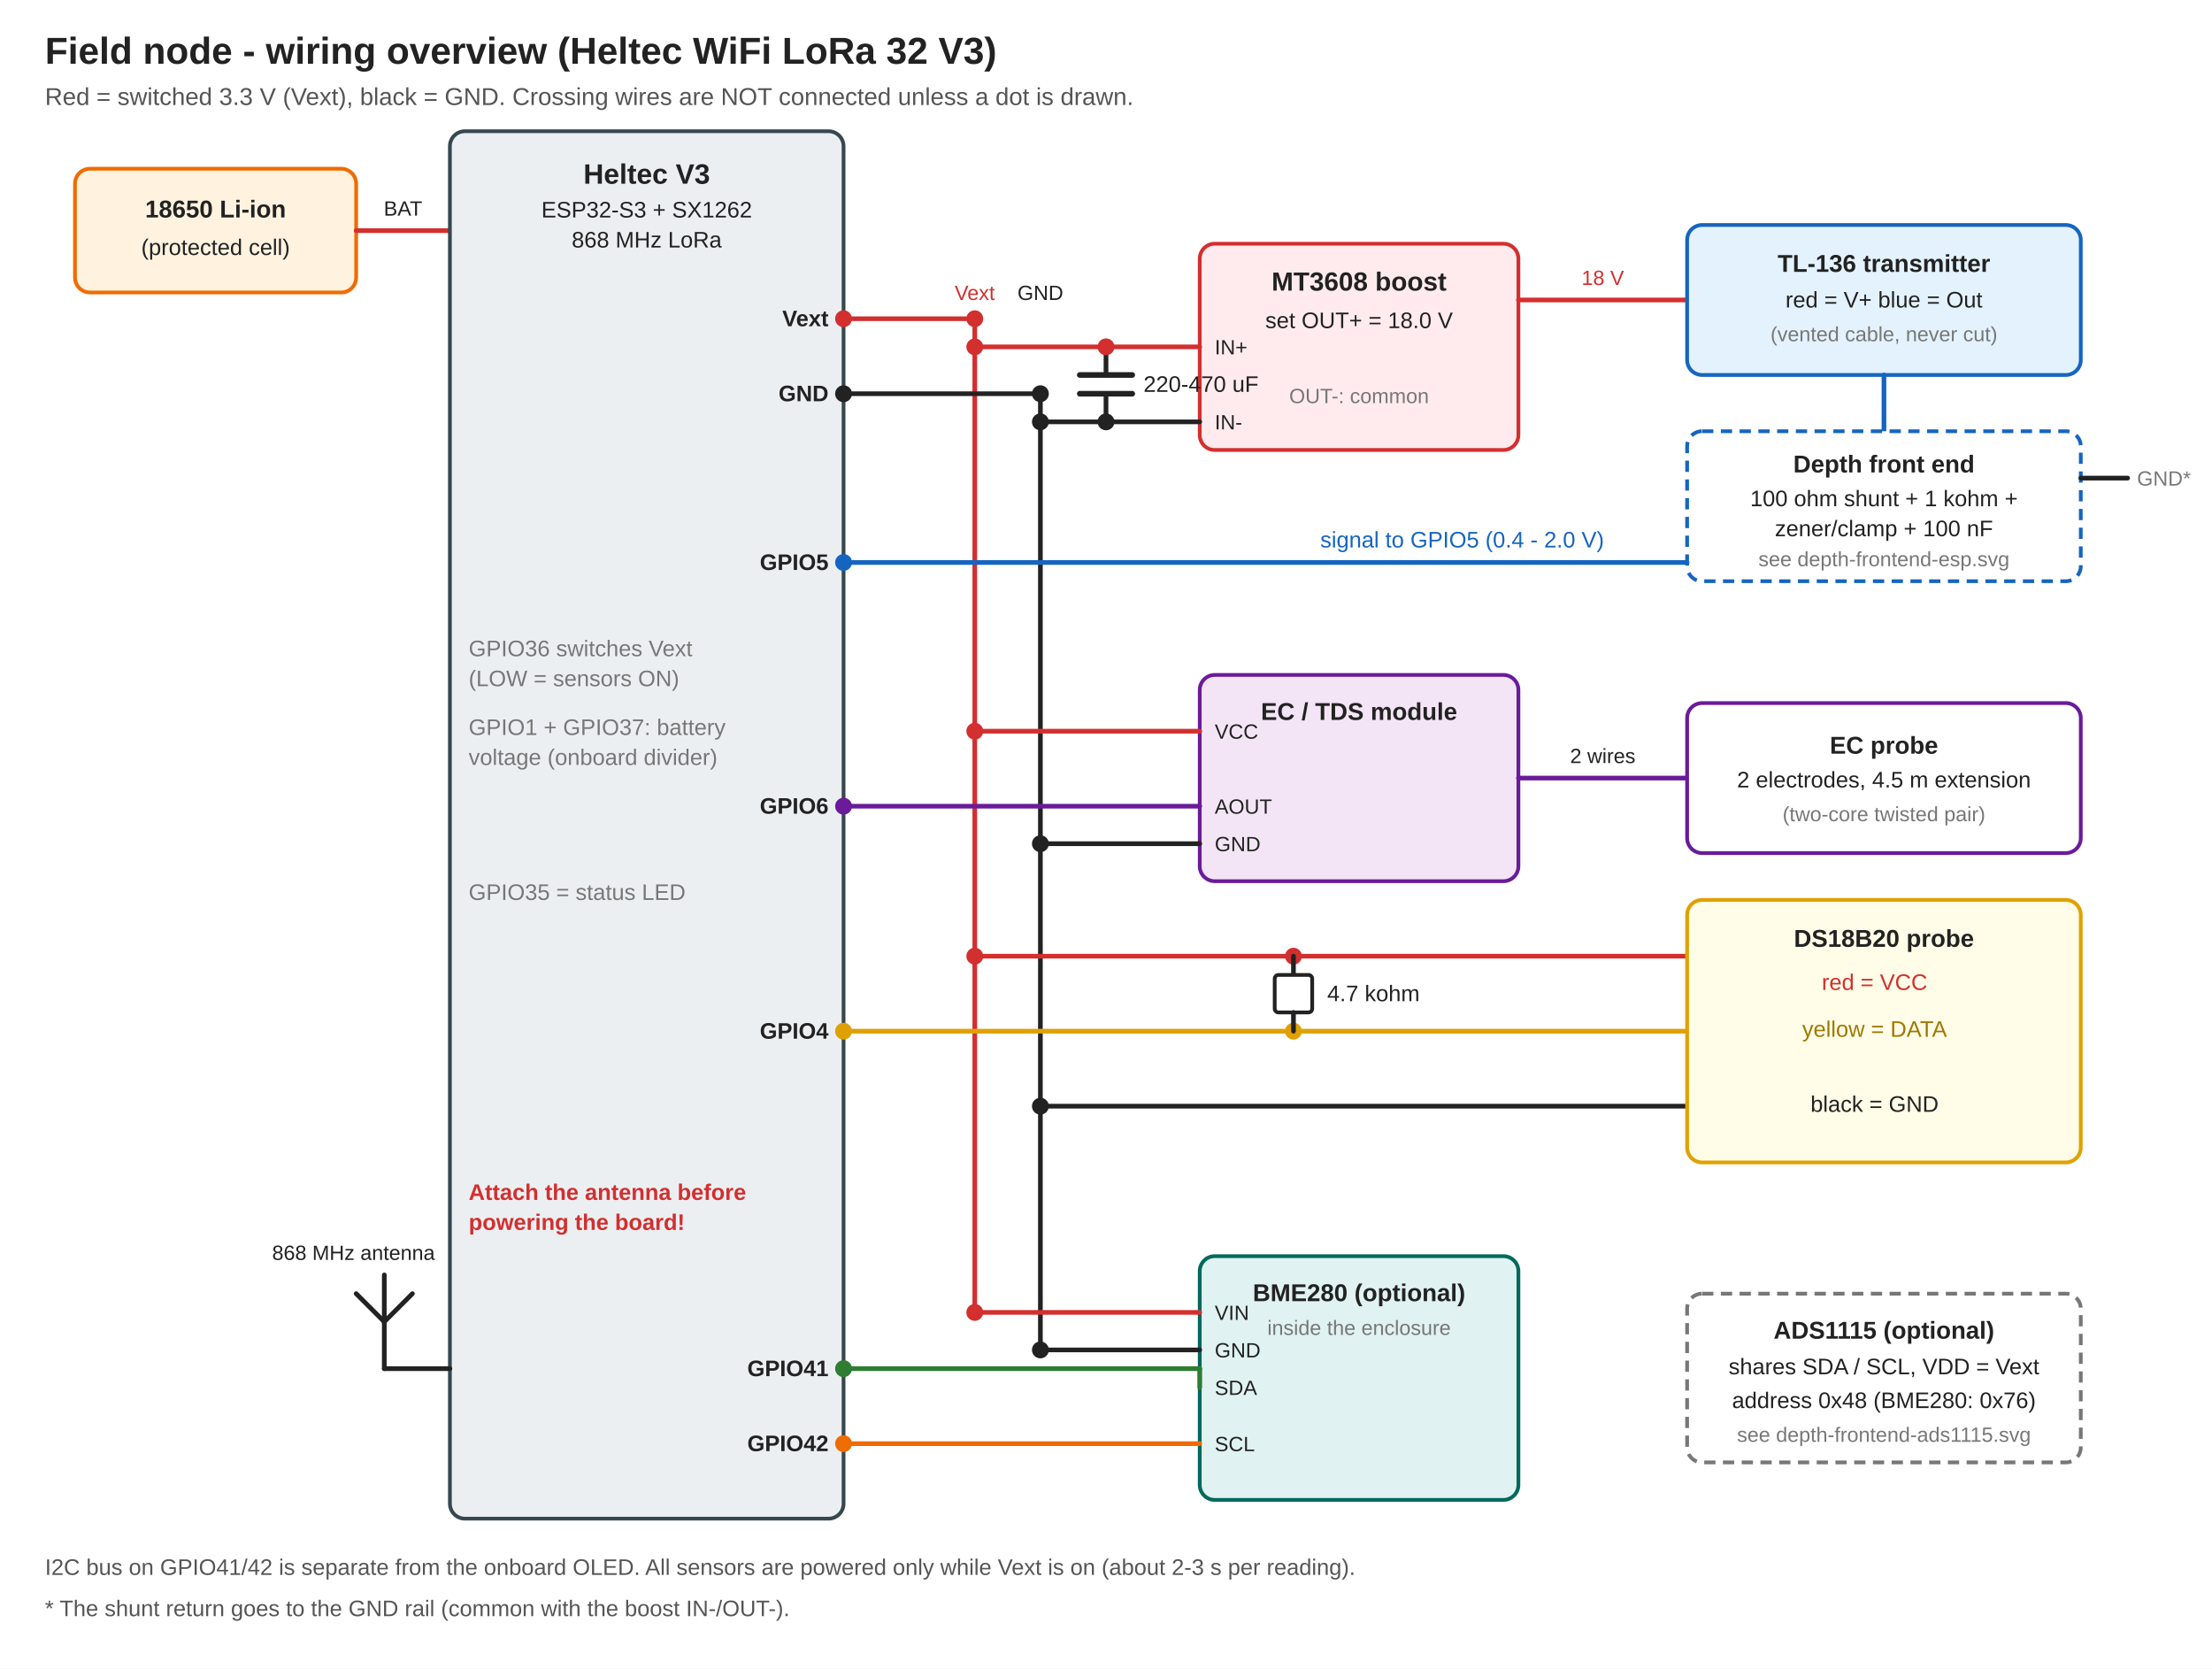
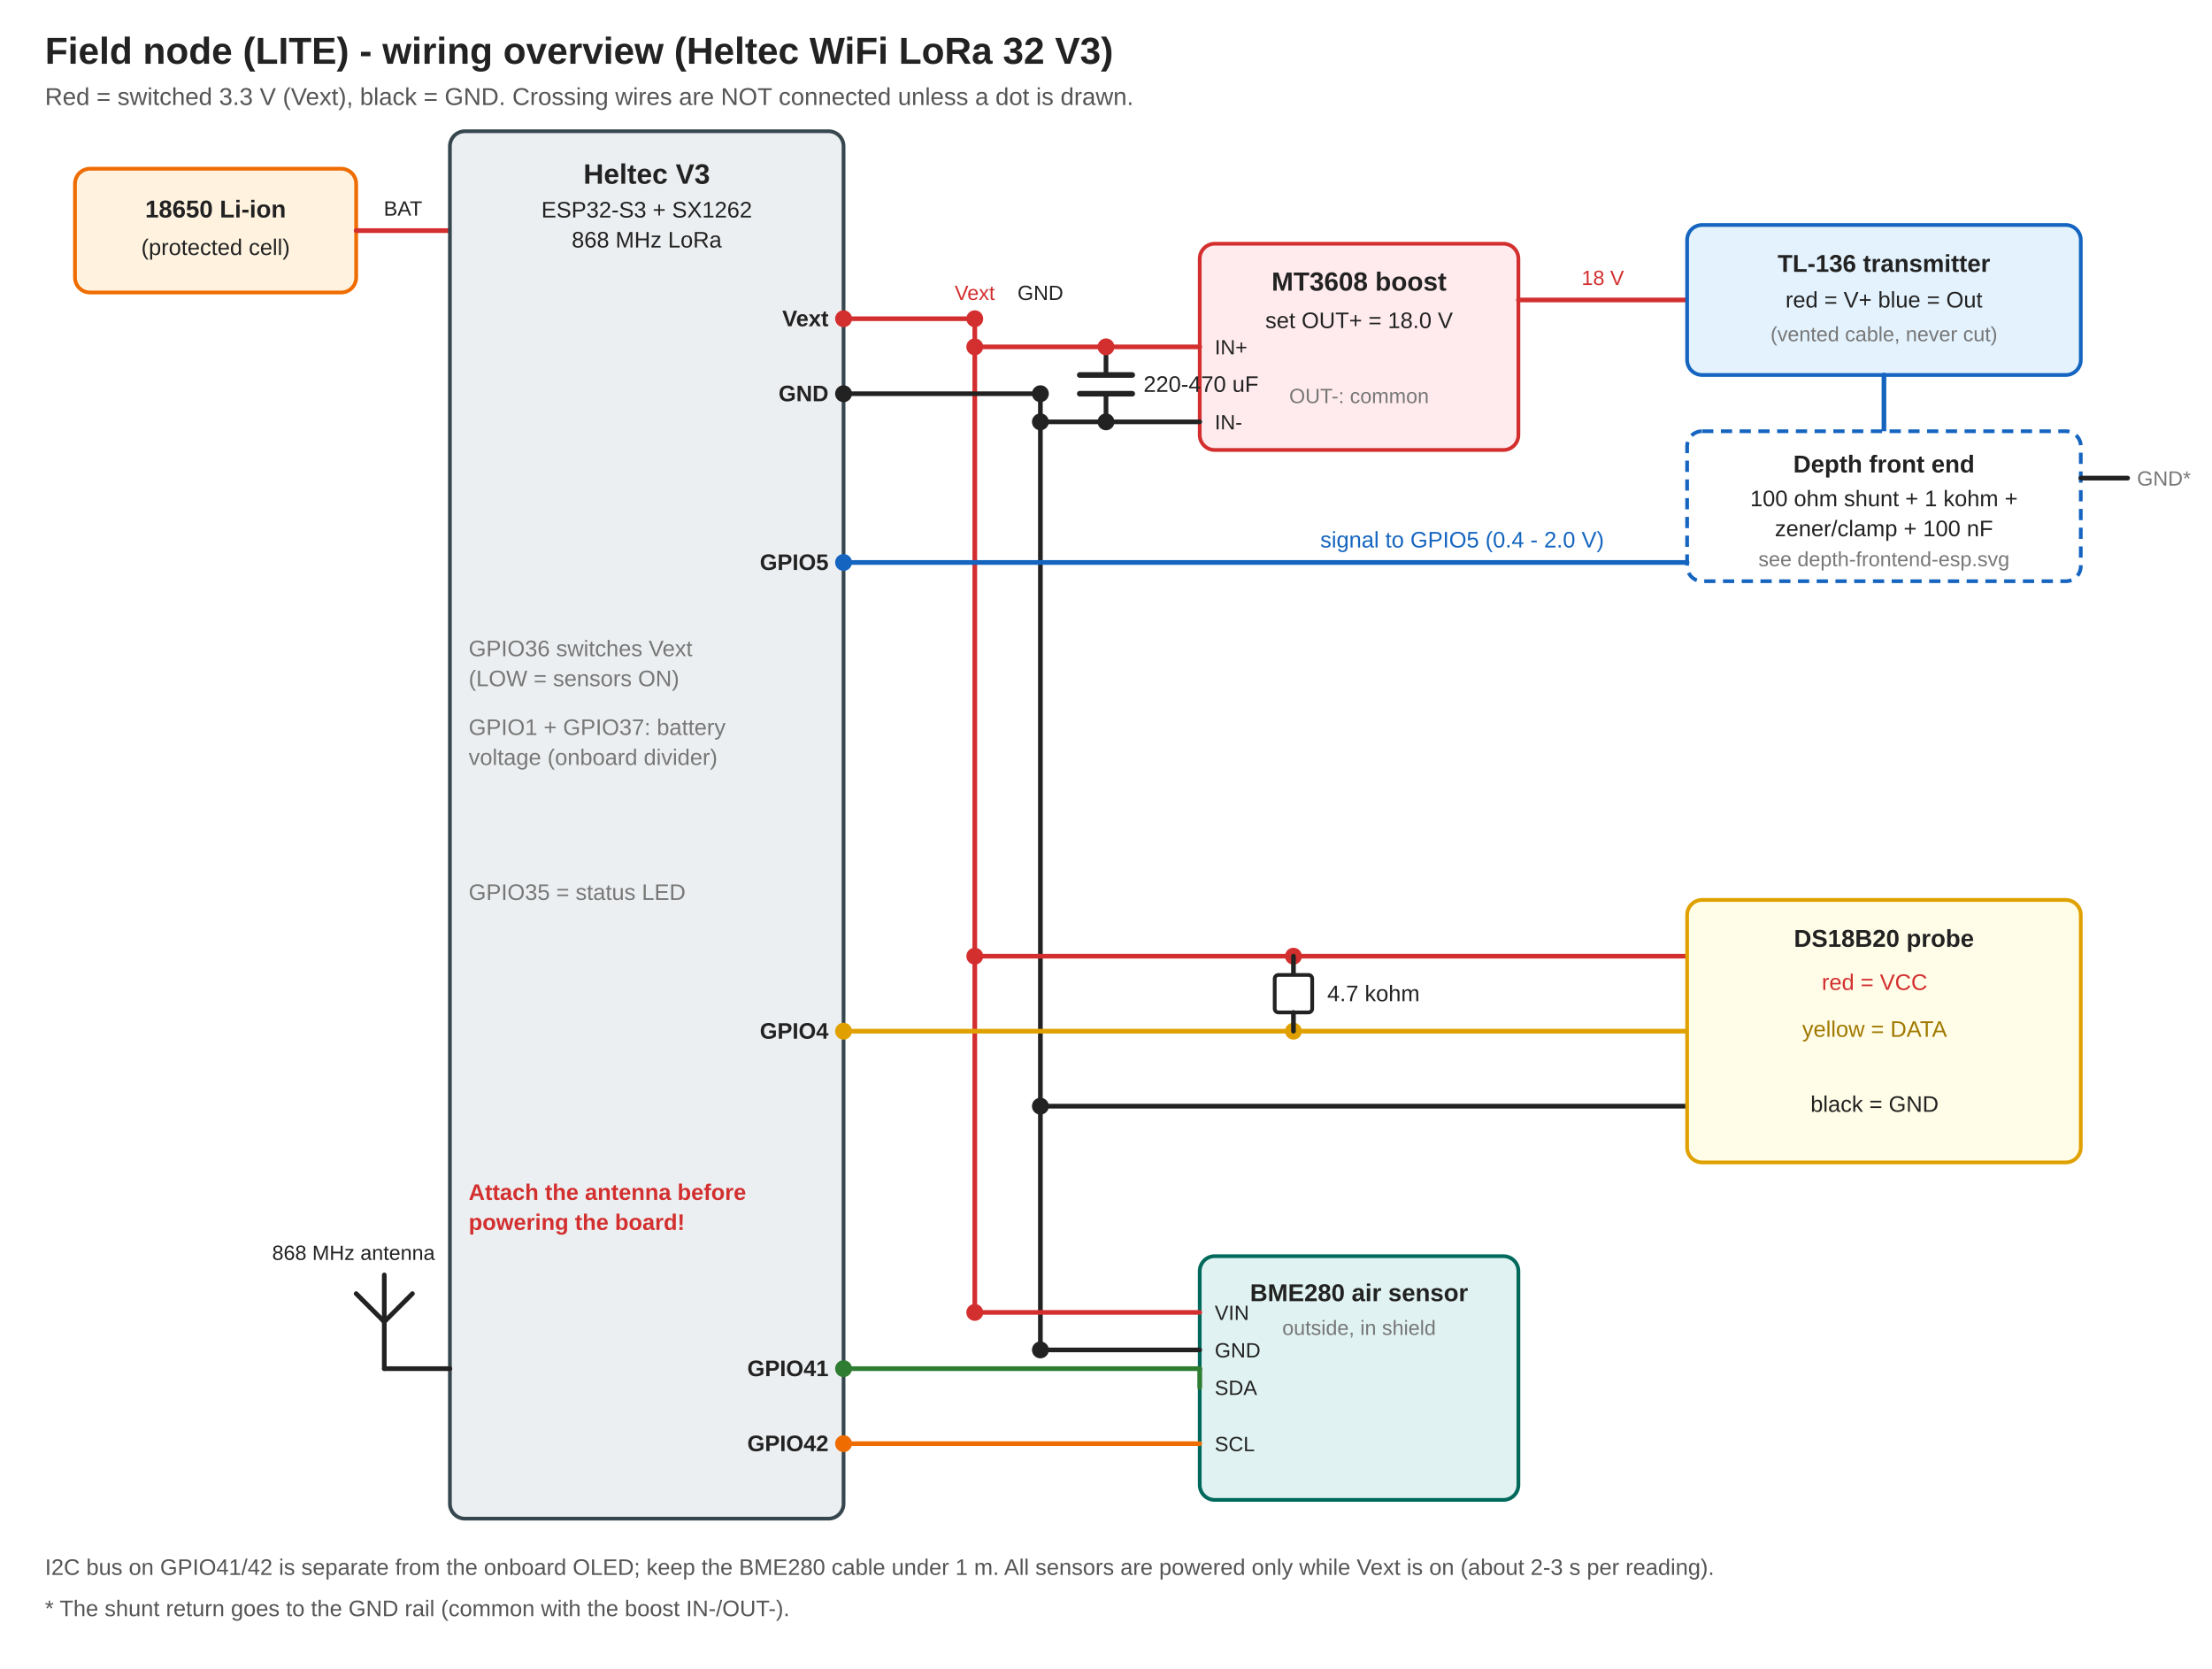
<svg xmlns="http://www.w3.org/2000/svg" viewBox="0 0 1180 890" width="1180" height="890" font-family="Arial, Helvetica, sans-serif">
  <rect width="1180" height="890" fill="#ffffff" />
-   <text x="24" y="34" font-size="20" text-anchor="start" font-weight="bold" fill="#222">Field node - wiring overview (Heltec WiFi LoRa 32 V3)</text>
+   <text x="24" y="34" font-size="20" text-anchor="start" font-weight="bold" fill="#222">Field node (LITE) - wiring overview (Heltec WiFi LoRa 32 V3)</text>
  <text x="24" y="56" font-size="13" text-anchor="start" font-weight="normal" fill="#555">Red = switched 3.3 V (Vext), black = GND. Crossing wires are NOT connected unless a dot is drawn.</text>
  <rect x="40" y="90" width="150" height="66" rx="8" fill="#fff3e0" stroke="#ef6c00" stroke-width="2" />
  <text x="115" y="116" font-size="13" text-anchor="middle" font-weight="bold" fill="#222">18650 Li-ion</text>
  <text x="115" y="136" font-size="12" text-anchor="middle" font-weight="normal" fill="#222">(protected cell)</text>
  <line x1="190" y1="123" x2="240" y2="123" stroke="#d32f2f" stroke-width="2.5" stroke-linecap="round" />
  <text x="215" y="115" font-size="11" text-anchor="middle" font-weight="normal" fill="#222">BAT</text>
  <rect x="240" y="70" width="210" height="740" rx="8" fill="#eceff1" stroke="#37474f" stroke-width="2" />
  <text x="345" y="98" font-size="15" text-anchor="middle" font-weight="bold" fill="#222">Heltec V3</text>
  <text x="345" y="116" font-size="12" text-anchor="middle" font-weight="normal" fill="#222">ESP32-S3 + SX1262</text>
  <text x="345" y="132" font-size="12" text-anchor="middle" font-weight="normal" fill="#222">868 MHz LoRa</text>
  <text x="250" y="350" font-size="12" text-anchor="start" font-weight="normal" fill="#777">GPIO36 switches Vext</text>
  <text x="250" y="366" font-size="12" text-anchor="start" font-weight="normal" fill="#777">(LOW = sensors ON)</text>
  <text x="250" y="392" font-size="12" text-anchor="start" font-weight="normal" fill="#777">GPIO1 + GPIO37: battery</text>
  <text x="250" y="408" font-size="12" text-anchor="start" font-weight="normal" fill="#777">voltage (onboard divider)</text>
  <text x="250" y="480" font-size="12" text-anchor="start" font-weight="normal" fill="#777">GPIO35 = status LED</text>
  <text x="250" y="640" font-size="12" text-anchor="start" font-weight="bold" fill="#d32f2f">Attach the antenna before</text>
  <text x="250" y="656" font-size="12" text-anchor="start" font-weight="bold" fill="#d32f2f">powering the board!</text>
  <line x1="240" y1="730" x2="205" y2="730" stroke="#222" stroke-width="2.5" stroke-linecap="round" />
  <line x1="205" y1="730" x2="205" y2="705" stroke="#222" stroke-width="2.5" stroke-linecap="round" />
  <line x1="205" y1="705" x2="190" y2="690" stroke="#222" stroke-width="2.5" stroke-linecap="round" />
  <line x1="205" y1="705" x2="220" y2="690" stroke="#222" stroke-width="2.5" stroke-linecap="round" />
  <line x1="205" y1="705" x2="205" y2="680" stroke="#222" stroke-width="2.5" stroke-linecap="round" />
  <text x="232" y="672" font-size="11" text-anchor="end" font-weight="normal" fill="#222">868 MHz antenna</text>
  <circle cx="450" cy="170" r="4.5" fill="#d32f2f" />
  <text x="442" y="174" font-size="12" text-anchor="end" font-weight="bold" fill="#222">Vext</text>
  <circle cx="450" cy="210" r="4.5" fill="#222" />
  <text x="442" y="214" font-size="12" text-anchor="end" font-weight="bold" fill="#222">GND</text>
  <circle cx="450" cy="300" r="4.5" fill="#1565c0" />
  <text x="442" y="304" font-size="12" text-anchor="end" font-weight="bold" fill="#222">GPIO5</text>
-   <circle cx="450" cy="430" r="4.5" fill="#6a1b9a" />
-   <text x="442" y="434" font-size="12" text-anchor="end" font-weight="bold" fill="#222">GPIO6</text>
  <circle cx="450" cy="550" r="4.5" fill="#e0a100" />
  <text x="442" y="554" font-size="12" text-anchor="end" font-weight="bold" fill="#222">GPIO4</text>
  <circle cx="450" cy="730" r="4.5" fill="#2e7d32" />
  <text x="442" y="734" font-size="12" text-anchor="end" font-weight="bold" fill="#222">GPIO41</text>
  <circle cx="450" cy="770" r="4.5" fill="#ef6c00" />
  <text x="442" y="774" font-size="12" text-anchor="end" font-weight="bold" fill="#222">GPIO42</text>
  <line x1="450" y1="170" x2="520" y2="170" stroke="#d32f2f" stroke-width="2.5" stroke-linecap="round" />
  <line x1="520" y1="170" x2="520" y2="700" stroke="#d32f2f" stroke-width="2.5" stroke-linecap="round" />
  <circle cx="520" cy="170" r="4.5" fill="#d32f2f" />
  <line x1="450" y1="210" x2="555" y2="210" stroke="#222" stroke-width="2.5" stroke-linecap="round" />
  <line x1="555" y1="210" x2="555" y2="720" stroke="#222" stroke-width="2.5" stroke-linecap="round" />
  <circle cx="555" cy="210" r="4.5" fill="#222" />
  <text x="520" y="160" font-size="11" text-anchor="middle" font-weight="normal" fill="#d32f2f">Vext</text>
  <text x="555" y="160" font-size="11" text-anchor="middle" font-weight="normal" fill="#222">GND</text>
  <rect x="640" y="130" width="170" height="110" rx="8" fill="#ffebee" stroke="#d32f2f" stroke-width="2" />
  <text x="725" y="155" font-size="14" text-anchor="middle" font-weight="bold" fill="#222">MT3608 boost</text>
  <text x="725" y="175" font-size="12" text-anchor="middle" font-weight="normal" fill="#222">set OUT+ = 18.0 V</text>
  <line x1="520" y1="185" x2="640" y2="185" stroke="#d32f2f" stroke-width="2.5" stroke-linecap="round" />
  <circle cx="520" cy="185" r="4.5" fill="#d32f2f" />
  <text x="648" y="189" font-size="11" text-anchor="start" font-weight="normal" fill="#222">IN+</text>
  <line x1="555" y1="225" x2="640" y2="225" stroke="#222" stroke-width="2.5" stroke-linecap="round" />
  <circle cx="555" cy="225" r="4.5" fill="#222" />
  <text x="648" y="229" font-size="11" text-anchor="start" font-weight="normal" fill="#222">IN-</text>
  <line x1="590" y1="185" x2="590" y2="200.0" stroke="#222" stroke-width="2.5" stroke-linecap="round" />
  <line x1="590" y1="210.0" x2="590" y2="225" stroke="#222" stroke-width="2.5" stroke-linecap="round" />
  <line x1="576" y1="200.0" x2="604" y2="200.0" stroke="#222" stroke-width="3" stroke-linecap="round" />
  <line x1="576" y1="210.0" x2="604" y2="210.0" stroke="#222" stroke-width="3" stroke-linecap="round" />
  <text x="610" y="209.0" font-size="12" text-anchor="start" font-weight="normal" fill="#222">220-470 uF</text>
  <line x1="590" y1="185" x2="590" y2="185" stroke="#222" stroke-width="2.5" stroke-linecap="round" />
  <circle cx="590" cy="185" r="4.5" fill="#d32f2f" />
  <circle cx="590" cy="225" r="4.5" fill="#222" />
  <text x="725" y="215" font-size="11" text-anchor="middle" font-weight="normal" fill="#777">OUT-: common</text>
  <line x1="810" y1="160" x2="900" y2="160" stroke="#d32f2f" stroke-width="2.5" stroke-linecap="round" />
  <text x="855" y="152" font-size="11" text-anchor="middle" font-weight="normal" fill="#d32f2f">18 V</text>
  <rect x="900" y="120" width="210" height="80" rx="8" fill="#e3f2fd" stroke="#1565c0" stroke-width="2" />
  <text x="1005" y="145" font-size="13" text-anchor="middle" font-weight="bold" fill="#222">TL-136 transmitter</text>
  <text x="1005" y="164" font-size="12" text-anchor="middle" font-weight="normal" fill="#222">red = V+   blue = Out</text>
  <text x="1005" y="182" font-size="11" text-anchor="middle" font-weight="normal" fill="#777">(vented cable, never cut)</text>
  <line x1="1005" y1="200" x2="1005" y2="230" stroke="#1565c0" stroke-width="2.5" stroke-linecap="round" />
  <rect x="900" y="230" width="210" height="80" rx="8" fill="#fff" stroke="#1565c0" stroke-width="2" stroke-dasharray="6 4" />
  <text x="1005" y="252" font-size="13" text-anchor="middle" font-weight="bold" fill="#222">Depth front end</text>
  <text x="1005" y="270" font-size="12" text-anchor="middle" font-weight="normal" fill="#222">100 ohm shunt + 1 kohm +</text>
  <text x="1005" y="286" font-size="12" text-anchor="middle" font-weight="normal" fill="#222">zener/clamp + 100 nF</text>
  <text x="1005" y="302" font-size="11" text-anchor="middle" font-weight="normal" fill="#777">see depth-frontend-esp.svg</text>
  <line x1="900" y1="300" x2="450" y2="300" stroke="#1565c0" stroke-width="2.5" stroke-linecap="round" />
  <text x="780" y="292" font-size="12" text-anchor="middle" font-weight="normal" fill="#1565c0">signal to GPIO5 (0.4 - 2.0 V)</text>
  <line x1="1110" y1="255" x2="1135" y2="255" stroke="#222" stroke-width="2.5" stroke-linecap="round" />
  <text x="1140" y="259" font-size="11" text-anchor="start" font-weight="normal" fill="#777">GND*</text>
-   <rect x="640" y="360" width="170" height="110" rx="8" fill="#f3e5f5" stroke="#6a1b9a" stroke-width="2" />
-   <text x="725" y="384" font-size="13" text-anchor="middle" font-weight="bold" fill="#222">EC / TDS module</text>
-   <line x1="520" y1="390" x2="640" y2="390" stroke="#d32f2f" stroke-width="2.5" stroke-linecap="round" />
-   <circle cx="520" cy="390" r="4.5" fill="#d32f2f" />
-   <text x="648" y="394" font-size="11" text-anchor="start" font-weight="normal" fill="#222">VCC</text>
-   <line x1="555" y1="450" x2="640" y2="450" stroke="#222" stroke-width="2.5" stroke-linecap="round" />
-   <circle cx="555" cy="450" r="4.5" fill="#222" />
-   <text x="648" y="454" font-size="11" text-anchor="start" font-weight="normal" fill="#222">GND</text>
-   <line x1="640" y1="430" x2="450" y2="430" stroke="#6a1b9a" stroke-width="2.5" stroke-linecap="round" />
-   <text x="648" y="434" font-size="11" text-anchor="start" font-weight="normal" fill="#222">AOUT</text>
-   <line x1="810" y1="415" x2="900" y2="415" stroke="#6a1b9a" stroke-width="2.5" stroke-linecap="round" />
-   <text x="855" y="407" font-size="11" text-anchor="middle" font-weight="normal" fill="#222">2 wires</text>
-   <rect x="900" y="375" width="210" height="80" rx="8" fill="#fff" stroke="#6a1b9a" stroke-width="2" />
-   <text x="1005" y="402" font-size="13" text-anchor="middle" font-weight="bold" fill="#222">EC probe</text>
-   <text x="1005" y="420" font-size="12" text-anchor="middle" font-weight="normal" fill="#222">2 electrodes, 4.5 m extension</text>
-   <text x="1005" y="438" font-size="11" text-anchor="middle" font-weight="normal" fill="#777">(two-core twisted pair)</text>
  <line x1="520" y1="510" x2="900" y2="510" stroke="#d32f2f" stroke-width="2.5" stroke-linecap="round" />
  <circle cx="520" cy="510" r="4.5" fill="#d32f2f" />
  <text x="900" y="502" font-size="11" text-anchor="start" font-weight="normal" fill="#222" />
  <line x1="450" y1="550" x2="900" y2="550" stroke="#e0a100" stroke-width="2.5" stroke-linecap="round" />
  <line x1="555" y1="590" x2="900" y2="590" stroke="#222" stroke-width="2.5" stroke-linecap="round" />
  <circle cx="555" cy="590" r="4.5" fill="#222" />
  <rect x="900" y="480" width="210" height="140" rx="8" fill="#fffde7" stroke="#e0a100" stroke-width="2" />
  <text x="1005" y="505" font-size="13" text-anchor="middle" font-weight="bold" fill="#222">DS18B20 probe</text>
  <text x="908" y="514" font-size="11" text-anchor="start" font-weight="normal" fill="#222" />
  <text x="1000" y="528" font-size="12" text-anchor="middle" font-weight="normal" fill="#d32f2f">red   = VCC</text>
  <text x="1000" y="553" font-size="12" text-anchor="middle" font-weight="normal" fill="#a07800">yellow = DATA</text>
  <text x="1000" y="593" font-size="12" text-anchor="middle" font-weight="normal" fill="#222">black = GND</text>
  <circle cx="690" cy="510" r="4.5" fill="#d32f2f" />
  <circle cx="690" cy="550" r="4.5" fill="#e0a100" />
  <line x1="690" y1="510" x2="690" y2="520" stroke="#222" stroke-width="2.5" stroke-linecap="round" />
  <rect x="680" y="520" width="20" height="20" rx="2" fill="#fff" stroke="#222" stroke-width="2" />
  <line x1="690" y1="540" x2="690" y2="550" stroke="#222" stroke-width="2.5" stroke-linecap="round" />
  <text x="708" y="534" font-size="12" text-anchor="start" font-weight="normal" fill="#222">4.7 kohm</text>
  <rect x="640" y="670" width="170" height="130" rx="8" fill="#e0f2f1" stroke="#00695c" stroke-width="2" />
-   <text x="725" y="694" font-size="13" text-anchor="middle" font-weight="bold" fill="#222">BME280 (optional)</text>
-   <text x="725" y="712" font-size="11" text-anchor="middle" font-weight="normal" fill="#777">inside the enclosure</text>
+   <text x="725" y="694" font-size="13" text-anchor="middle" font-weight="bold" fill="#222">BME280 air sensor</text>
+   <text x="725" y="712" font-size="11" text-anchor="middle" font-weight="normal" fill="#777">outside, in shield</text>
  <line x1="520" y1="700" x2="640" y2="700" stroke="#d32f2f" stroke-width="2.5" stroke-linecap="round" />
  <circle cx="520" cy="700" r="4.5" fill="#d32f2f" />
  <text x="648" y="704" font-size="11" text-anchor="start" font-weight="normal" fill="#222">VIN</text>
  <line x1="555" y1="720" x2="640" y2="720" stroke="#222" stroke-width="2.5" stroke-linecap="round" />
  <circle cx="555" cy="720" r="4.5" fill="#222" />
  <text x="648" y="724" font-size="11" text-anchor="start" font-weight="normal" fill="#222">GND</text>
  <line x1="450" y1="730" x2="640" y2="730" stroke="#2e7d32" stroke-width="2.5" stroke-linecap="round" />
  <text x="648" y="744" font-size="11" text-anchor="start" font-weight="normal" fill="#222">SDA</text>
  <line x1="640" y1="730" x2="640" y2="740" stroke="#2e7d32" stroke-width="2.5" stroke-linecap="round" />
  <line x1="450" y1="770" x2="640" y2="770" stroke="#ef6c00" stroke-width="2.5" stroke-linecap="round" />
  <text x="648" y="774" font-size="11" text-anchor="start" font-weight="normal" fill="#222">SCL</text>
  <line x1="555" y1="720" x2="555" y2="720" stroke="#222" stroke-width="2.5" stroke-linecap="round" />
-   <rect x="900" y="690" width="210" height="90" rx="8" fill="#fff" stroke="#777" stroke-width="2" stroke-dasharray="6 4" />
-   <text x="1005" y="714" font-size="13" text-anchor="middle" font-weight="bold" fill="#222">ADS1115 (optional)</text>
-   <text x="1005" y="733" font-size="12" text-anchor="middle" font-weight="normal" fill="#222">shares SDA / SCL, VDD = Vext</text>
-   <text x="1005" y="751" font-size="12" text-anchor="middle" font-weight="normal" fill="#222">address 0x48 (BME280: 0x76)</text>
-   <text x="1005" y="769" font-size="11" text-anchor="middle" font-weight="normal" fill="#777">see depth-frontend-ads1115.svg</text>
  <text x="24" y="862" font-size="12" text-anchor="start" font-weight="normal" fill="#555">* The shunt return goes to the GND rail (common with the boost IN-/OUT-).</text>
-   <text x="24" y="840" font-size="12" text-anchor="start" font-weight="normal" fill="#555">I2C bus on GPIO41/42 is separate from the onboard OLED. All sensors are powered only while Vext is on (about 2-3 s per reading).</text>
+   <text x="24" y="840" font-size="12" text-anchor="start" font-weight="normal" fill="#555">I2C bus on GPIO41/42 is separate from the onboard OLED; keep the BME280 cable under 1 m. All sensors are powered only while Vext is on (about 2-3 s per reading).</text>
</svg>
